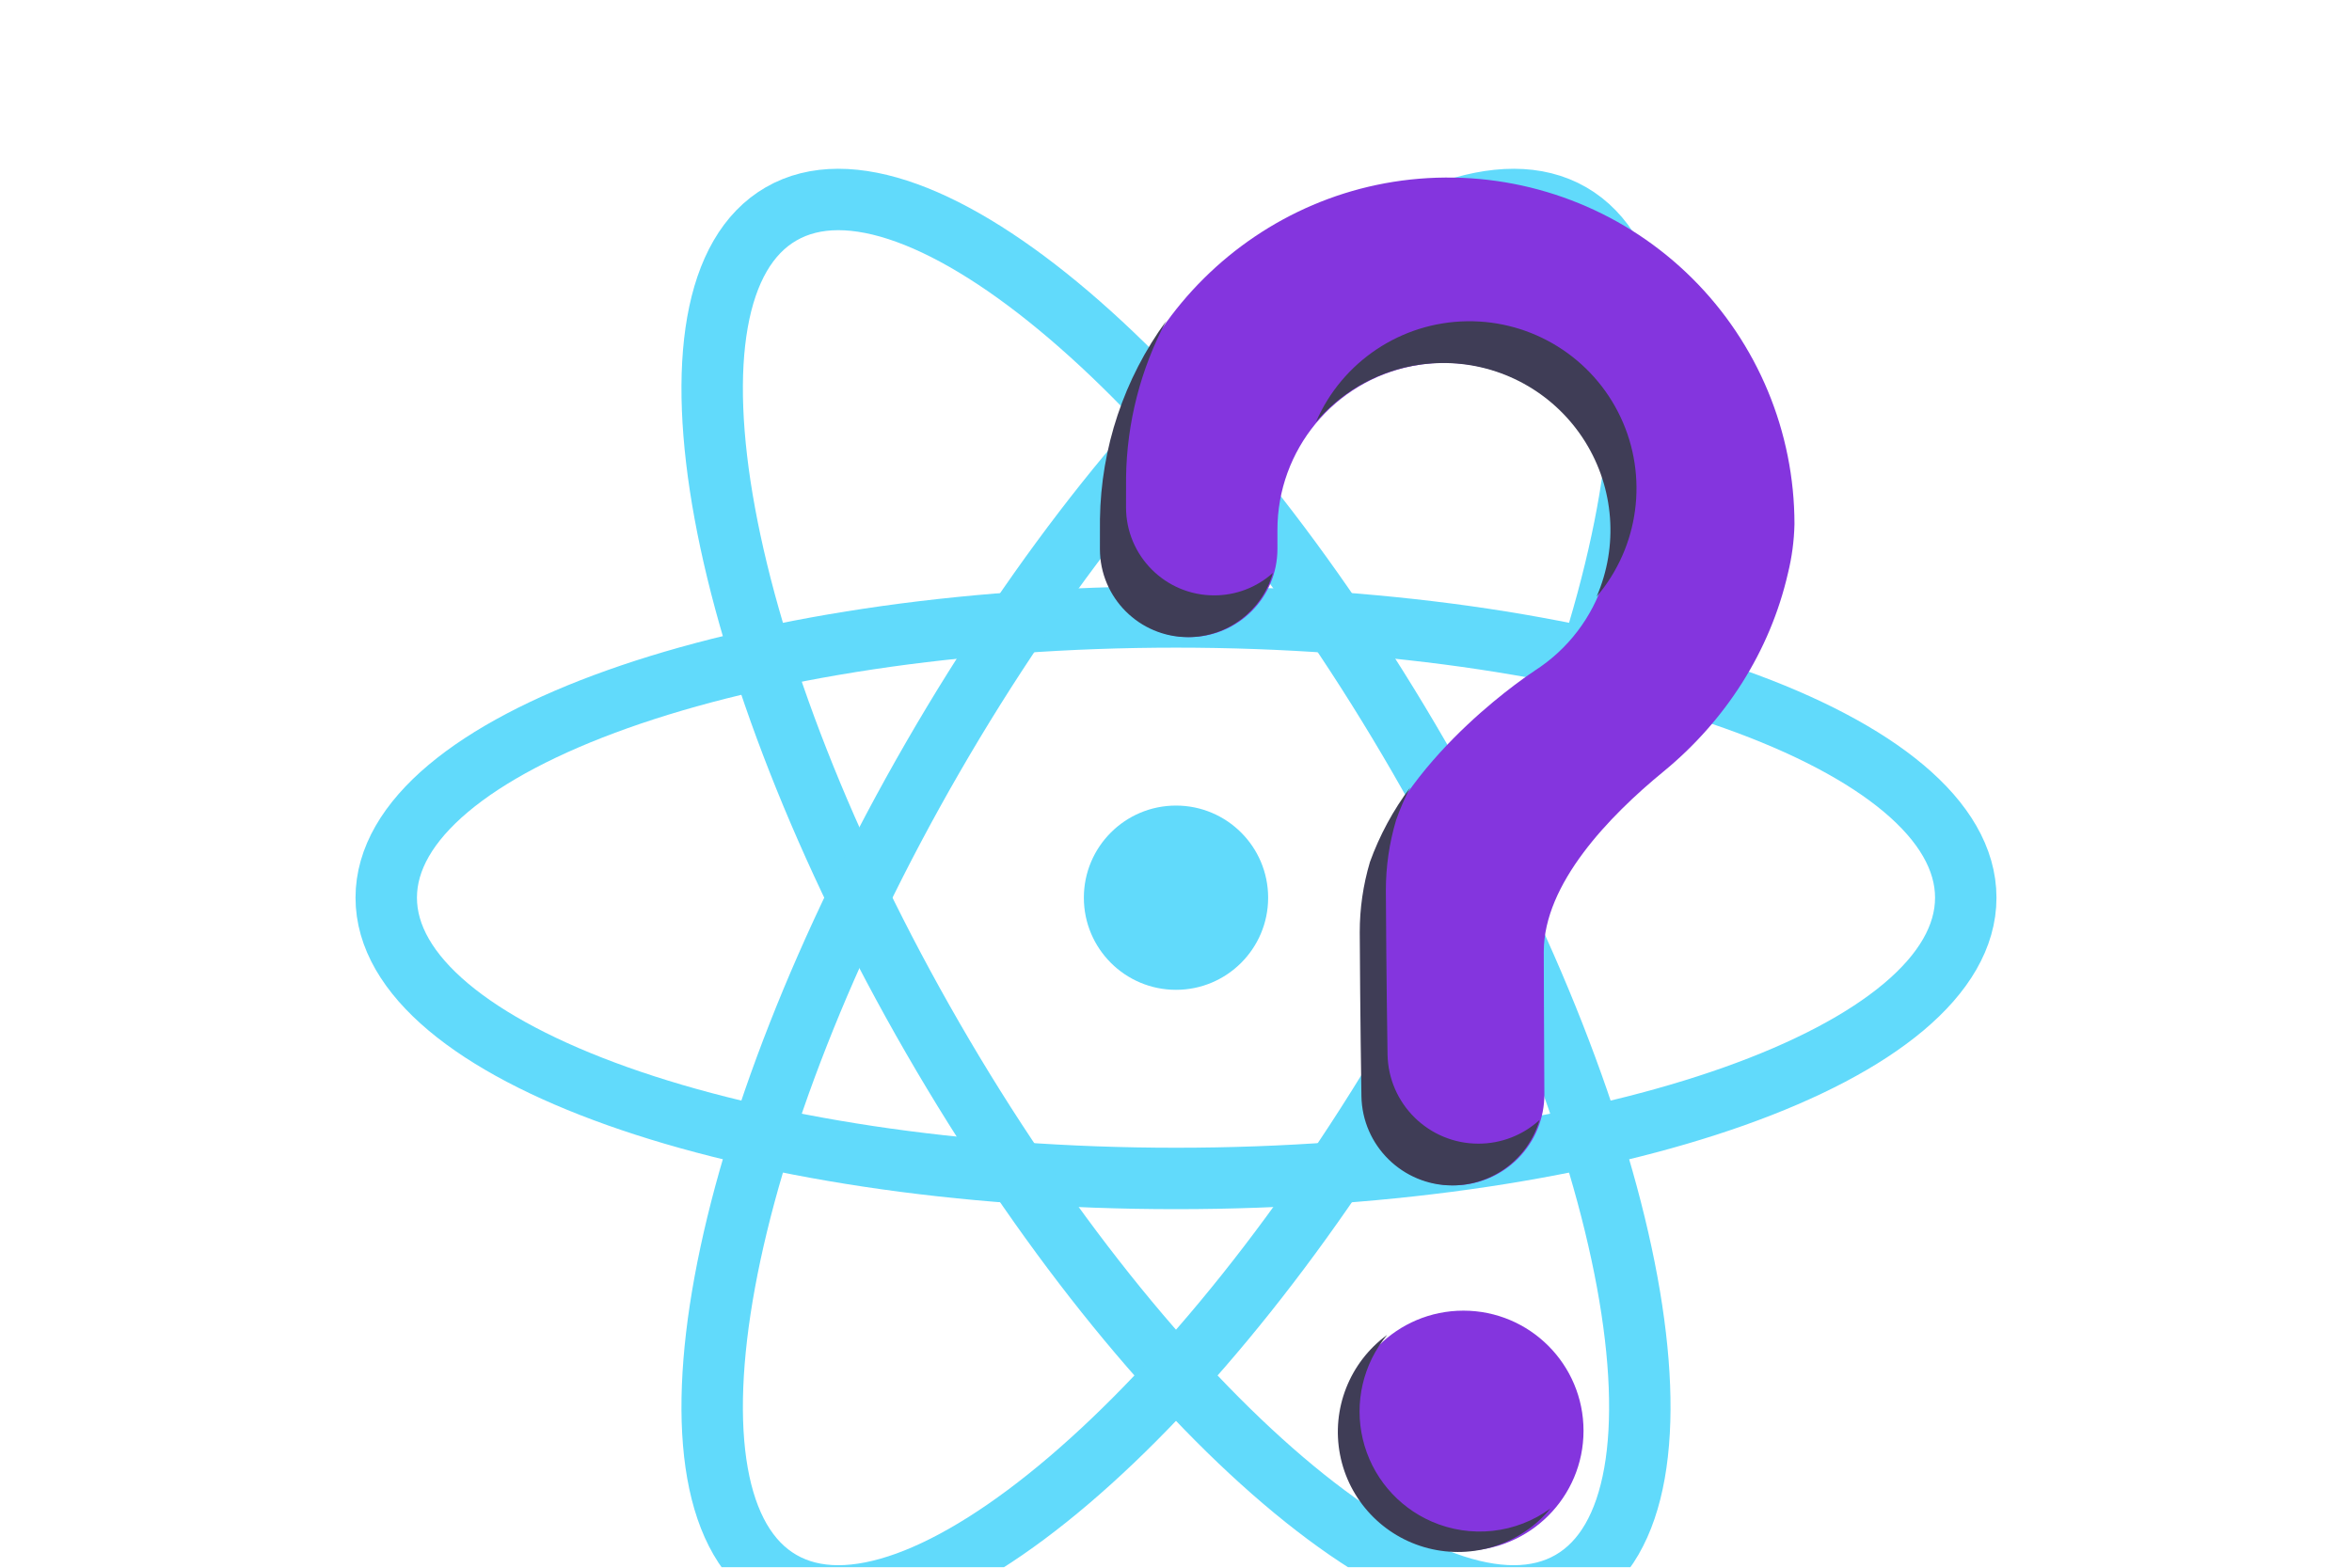
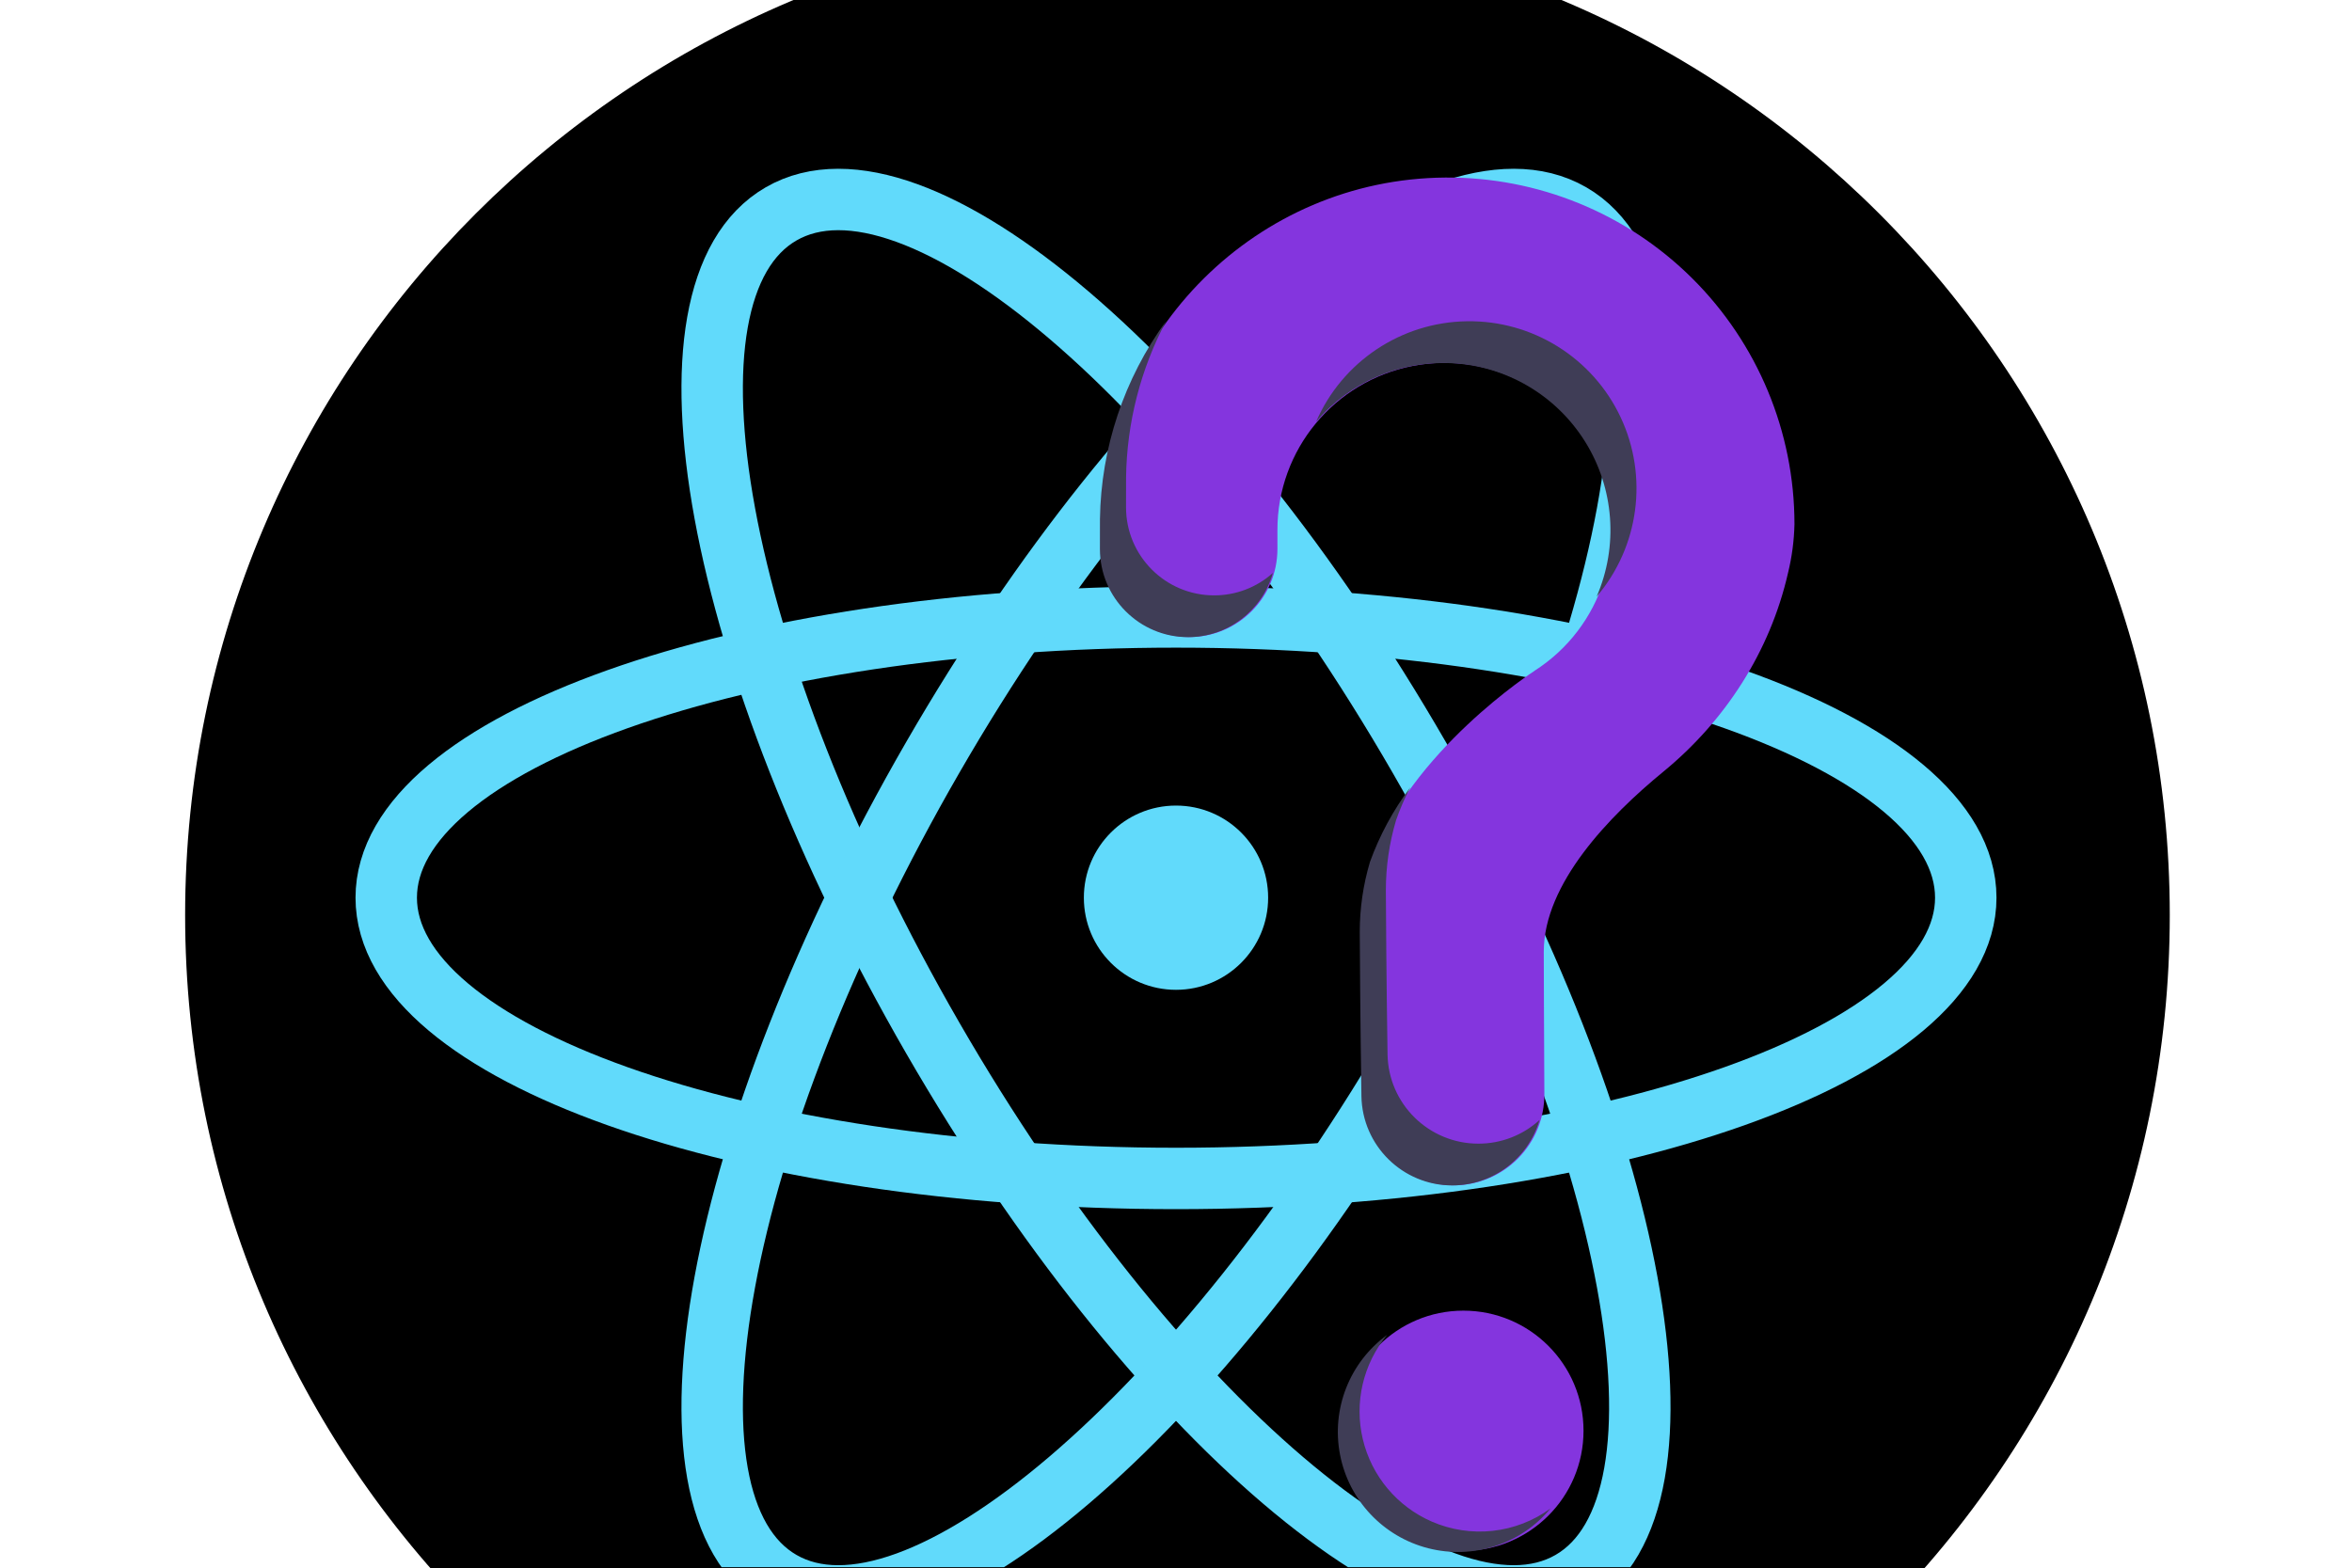
<svg xmlns="http://www.w3.org/2000/svg" data-name="Layer 1" width="900.675" height="600.262" viewBox="0 0 900.675 600.262">
+   <circle cx="450.893" cy="350.5" r="380" fill="#000000" />
  <svg viewBox="-11.5 -10.232 23 17.863">
    <circle cx="0" cy="0" r="1.05" fill="#61dafb" />
    <g stroke="#61dafb" stroke-width="0.7" fill="none">
      <ellipse rx="9" ry="3.2" />
      <ellipse rx="9" ry="3.2" transform="rotate(60)" />
      <ellipse rx="9" ry="3.2" transform="rotate(120)" />
    </g>
  </svg>
  <path d="M604.128,220.373c-71.892.508-130.756,58.93-131.777,130.816-.009.664-.014,5.33-.013,11.434a33.748,33.748,0,0,0,33.744,33.746h0a33.769,33.769,0,0,0,33.761-33.798c-.003-4.152-.006-7.026-.006-7.202a64,64,0,1,1,98.52,53.879l.012.014s-48.028,30.92-62.671,73.335l.012.003a94.004,94.004,0,0,0-3.874,26.768c0,3.725.219,36.321.643,62.778a34.786,34.786,0,0,0,34.79,34.222h0a34.796,34.796,0,0,0,34.794-35.011c-.147-24.229-.227-52.442-.227-54.489,0-26.045,25.125-51.995,45.764-68.917,23.766-19.487,40.868-46.043,47.737-75.999a86.762,86.762,0,0,0,2.499-18.834A132.75,132.75,0,0,0,604.128,220.373Z" transform="translate(-50.66231 -152.3692)" fill="#8435de" />
  <path d="M515.609,380.408h0a33.748,33.748,0,0,1-33.744-33.746c-0-6.104.004-10.771.013-11.434a131.507,131.507,0,0,1,15.359-59.909,131.803,131.803,0,0,0-25.359,75.909c-.009.664-.014,5.33-.013,11.434a33.748,33.748,0,0,0,33.744,33.746h0A33.773,33.773,0,0,0,538.097,371.817,33.622,33.622,0,0,1,515.609,380.408Z" transform="translate(-50.66231 -152.3692)" fill="#3f3d56" />
  <path d="M606.415,291.478a64.004,64.004,0,0,1,55.659,89.413,63.997,63.997,0,1,0-107.426-66.985A63.871,63.871,0,0,1,606.415,291.478Z" transform="translate(-50.66231 -152.3692)" fill="#3f3d56" />
  <path d="M616.797,590.408h0a34.787,34.787,0,0,1-34.79-34.222c-.423-26.456-.643-59.052-.643-62.778a94.004,94.004,0,0,1,3.874-26.768l-.012-.003a95.069,95.069,0,0,1,5.494-12.701,110.047,110.047,0,0,0-15.494,28.701l.012.003a94.004,94.004,0,0,0-3.874,26.768c0,3.725.219,36.321.643,62.778a34.787,34.787,0,0,0,34.79,34.222h0a34.803,34.803,0,0,0,33.402-25.048A34.66,34.66,0,0,1,616.797,590.408Z" transform="translate(-50.66231 -152.3692)" fill="#3f3d56" />
  <circle cx="560.393" cy="548" r="46" fill="#8435de" />
  <path d="M598.92,735.149a45.994,45.994,0,0,1-17.07-71.489,45.997,45.997,0,1,0,62.569,66.464A45.969,45.969,0,0,1,598.92,735.149Z" transform="translate(-50.66231 -152.3692)" fill="#3f3d56" />
</svg>
